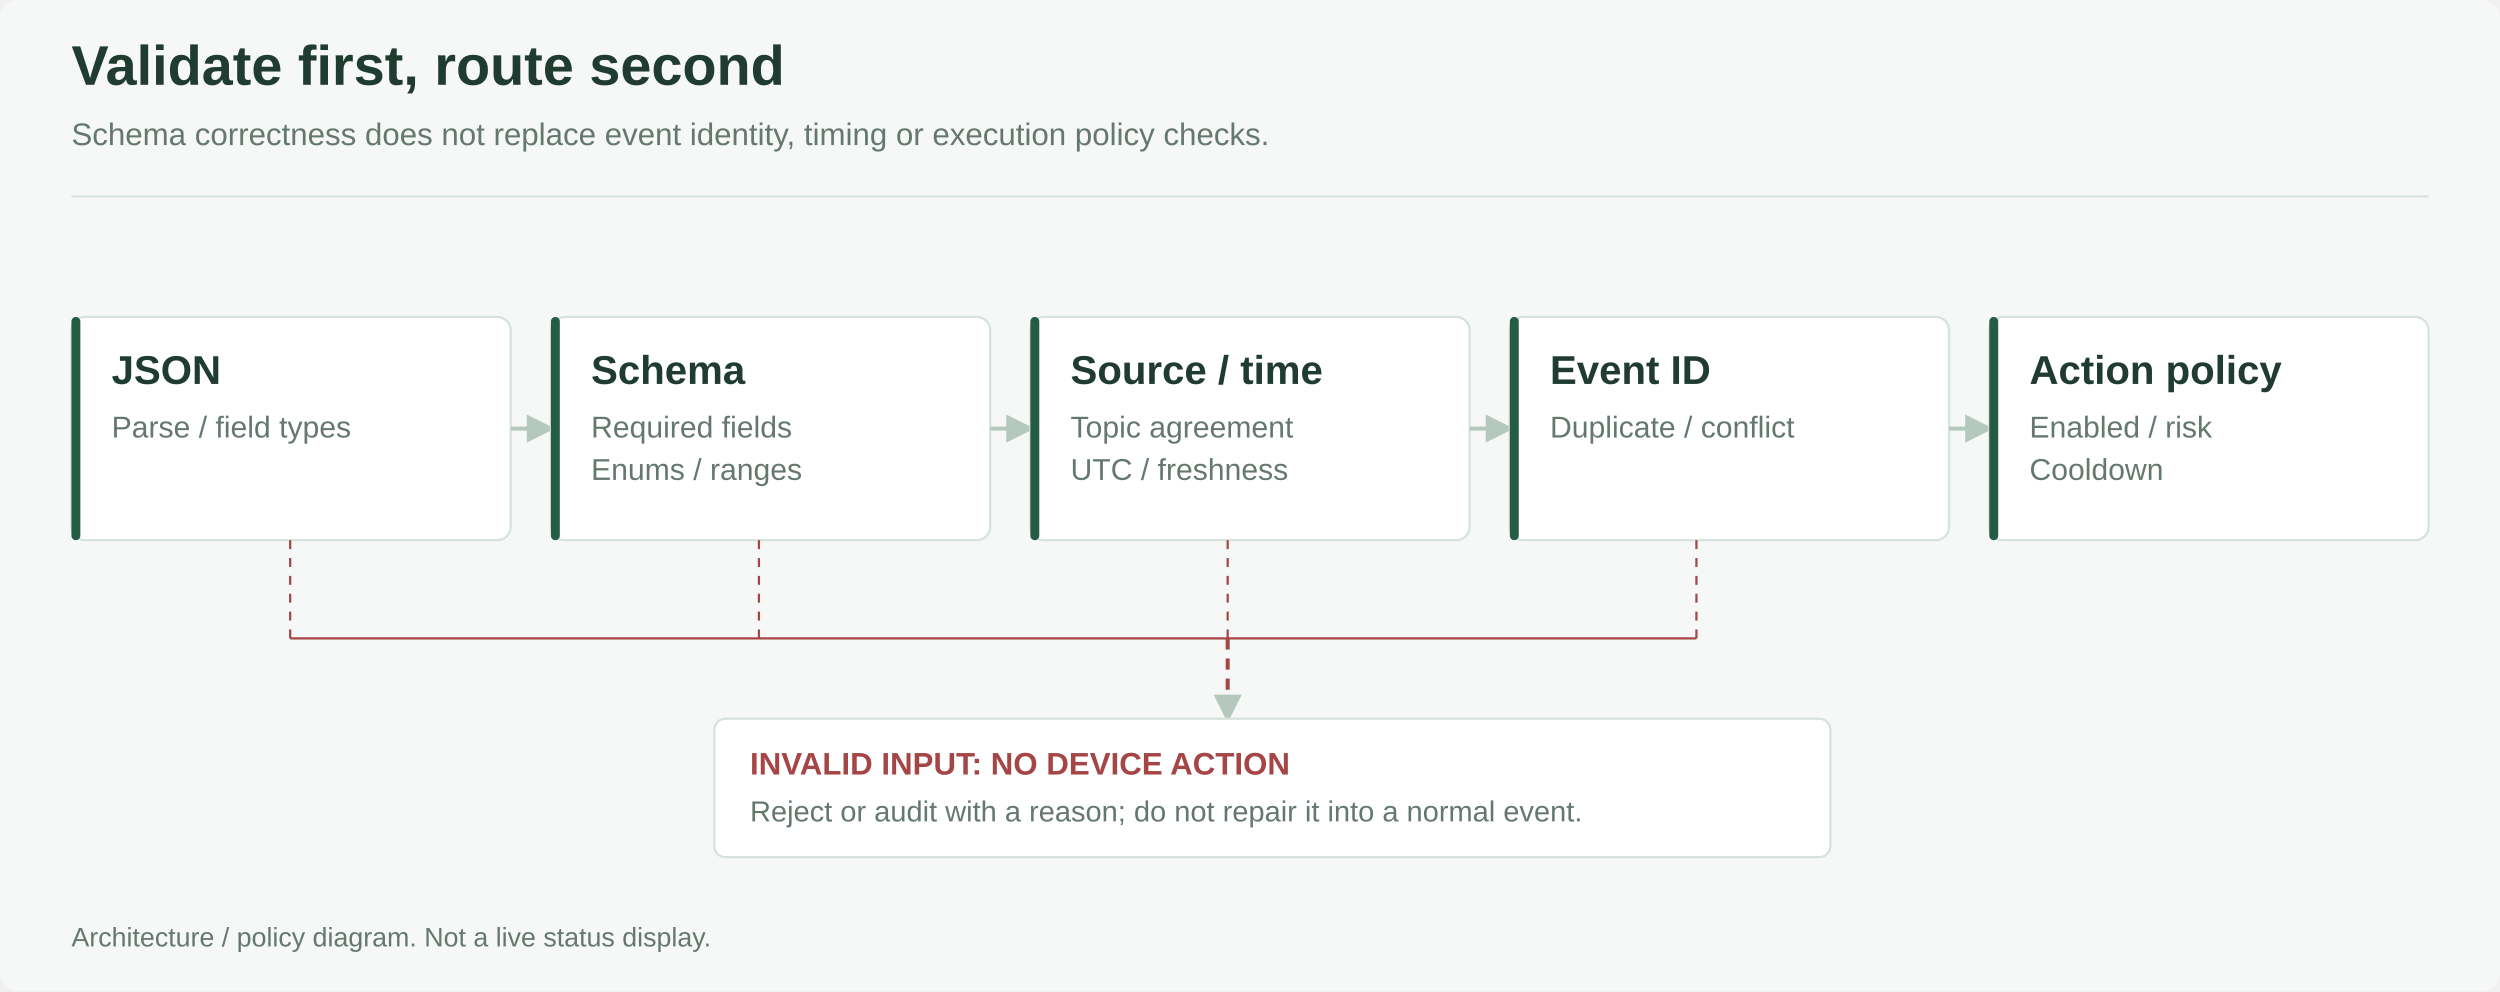
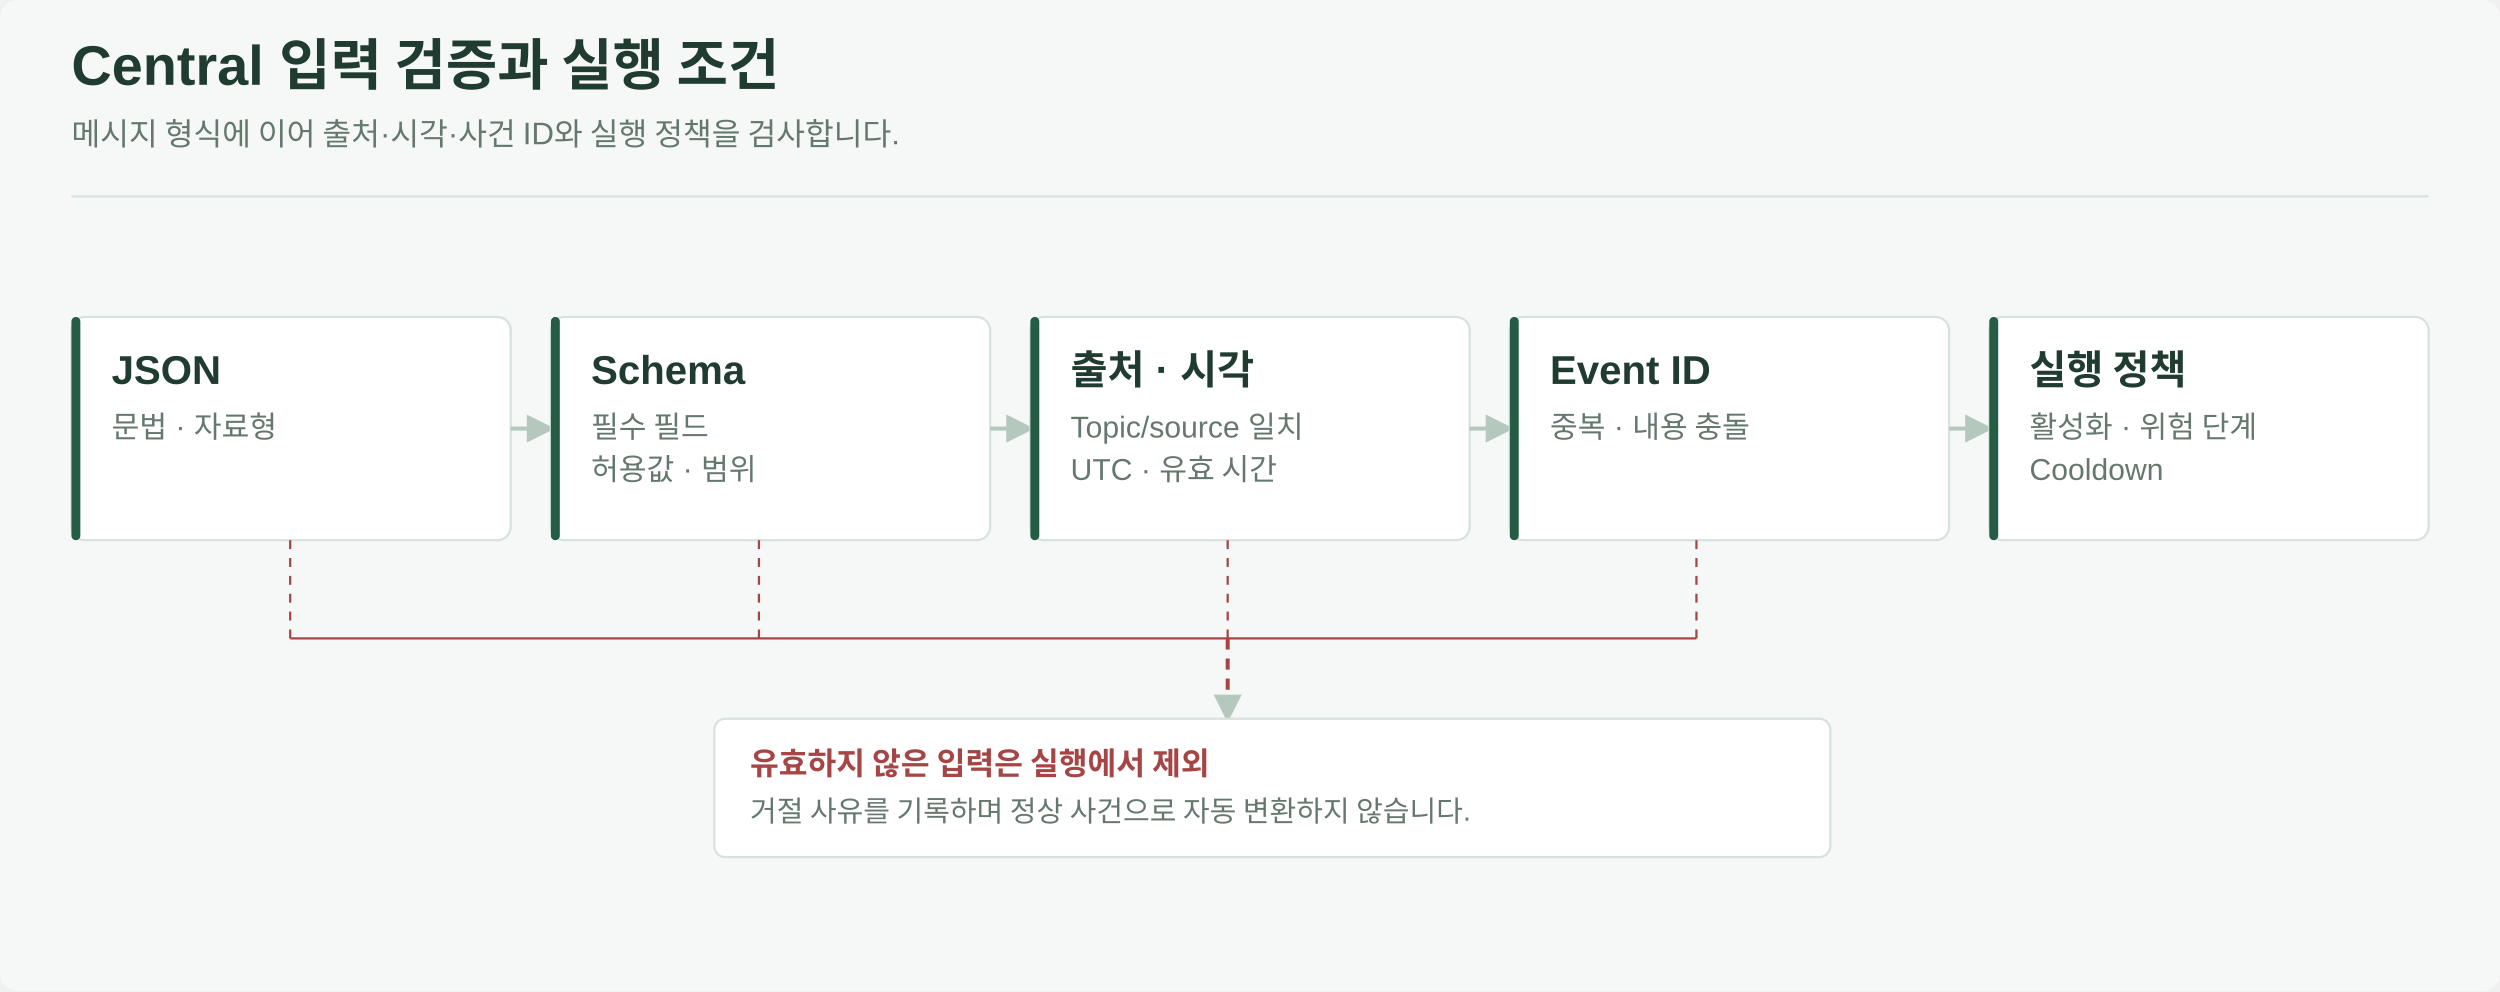
<svg xmlns="http://www.w3.org/2000/svg" width="1120" height="444" viewBox="0 0 1120 444" role="img" aria-labelledby="title desc">
  <defs>
    <marker id="arrow" markerWidth="7" markerHeight="7" refX="6" refY="3.5" orient="auto">
      <path d="M0 0L7 3.5L0 7Z" fill="#b4c8bd" />
    </marker>
  </defs>
  <rect width="1120" height="444" rx="8" fill="#f5f8f6" />
-   <g font-family="Arial, Helvetica, sans-serif">
-     <text x="32" y="38" fill="#203b30" font-size="25" font-weight="700">Validate first, route second</text>
-     <text x="32" y="65" fill="#65786e" font-size="14" font-weight="400">Schema correctness does not replace event identity, timing or execution policy checks.</text>
+   <g font-family="'Malgun Gothic', 'Apple SD Gothic Neo', 'Noto Sans KR', Arial, sans-serif">
+     <text x="32" y="38" fill="#203b30" font-size="25" font-weight="700">Central 입력 검증과 실행 조건</text>
+     <text x="32" y="65" fill="#65786e" font-size="14" font-weight="400">메시지 형식에 이어 출처·시각·사건 ID와 실행 정책을 검사합니다.</text>
    <path d="M32 88H1088" stroke="#d9e4dd" />
    <rect x="32" y="142" width="196.8" height="100" rx="6" fill="#fff" stroke="#d6e2db" />
    <rect x="32" y="142" width="4" height="100" rx="2" fill="#245c45" />
    <text x="50" y="172" fill="#203b30" font-size="18" font-weight="700">JSON</text>
-     <text x="50" y="196" fill="#65786e" font-size="13.5" font-weight="400">Parse / field types</text>
+     <text x="50" y="196" fill="#65786e" font-size="13.5" font-weight="400">문법 · 자료형</text>
    <path d="M228.8 192H246.8" fill="none" stroke="#b4c8bd" stroke-width="1.8" marker-end="url(#arrow)" />
    <rect x="246.8" y="142" width="196.8" height="100" rx="6" fill="#fff" stroke="#d6e2db" />
    <rect x="246.8" y="142" width="4" height="100" rx="2" fill="#245c45" />
    <text x="264.8" y="172" fill="#203b30" font-size="18" font-weight="700">Schema</text>
-     <text x="264.8" y="196" fill="#65786e" font-size="13.5" font-weight="400">Required fields</text>
-     <text x="264.8" y="215" fill="#65786e" font-size="13.5" font-weight="400">Enums / ranges</text>
+     <text x="264.8" y="196" fill="#65786e" font-size="13.5" font-weight="400">필수 필드</text>
+     <text x="264.8" y="215" fill="#65786e" font-size="13.5" font-weight="400">허용값 · 범위</text>
    <path d="M443.6 192H461.6" fill="none" stroke="#b4c8bd" stroke-width="1.8" marker-end="url(#arrow)" />
    <rect x="461.6" y="142" width="196.8" height="100" rx="6" fill="#fff" stroke="#d6e2db" />
    <rect x="461.6" y="142" width="4" height="100" rx="2" fill="#245c45" />
-     <text x="479.6" y="172" fill="#203b30" font-size="18" font-weight="700">Source / time</text>
-     <text x="479.6" y="196" fill="#65786e" font-size="13.5" font-weight="400">Topic agreement</text>
-     <text x="479.6" y="215" fill="#65786e" font-size="13.5" font-weight="400">UTC / freshness</text>
+     <text x="479.6" y="172" fill="#203b30" font-size="18" font-weight="700">출처 · 시각</text>
+     <text x="479.6" y="196" fill="#65786e" font-size="13.5" font-weight="400">Topic/source 일치</text>
+     <text x="479.6" y="215" fill="#65786e" font-size="13.5" font-weight="400">UTC · 유효 시간</text>
    <path d="M658.4 192H676.4" fill="none" stroke="#b4c8bd" stroke-width="1.8" marker-end="url(#arrow)" />
    <rect x="676.4" y="142" width="196.8" height="100" rx="6" fill="#fff" stroke="#d6e2db" />
    <rect x="676.4" y="142" width="4" height="100" rx="2" fill="#245c45" />
    <text x="694.4" y="172" fill="#203b30" font-size="18" font-weight="700">Event ID</text>
-     <text x="694.4" y="196" fill="#65786e" font-size="13.5" font-weight="400">Duplicate / conflict</text>
+     <text x="694.4" y="196" fill="#65786e" font-size="13.5" font-weight="400">중복 · 내용 충돌</text>
    <path d="M873.2 192H891.2" fill="none" stroke="#b4c8bd" stroke-width="1.8" marker-end="url(#arrow)" />
    <rect x="891.2" y="142" width="196.8" height="100" rx="6" fill="#fff" stroke="#d6e2db" />
    <rect x="891.2" y="142" width="4" height="100" rx="2" fill="#245c45" />
-     <text x="909.2" y="172" fill="#203b30" font-size="18" font-weight="700">Action policy</text>
-     <text x="909.2" y="196" fill="#65786e" font-size="13.5" font-weight="400">Enabled / risk</text>
+     <text x="909.2" y="172" fill="#203b30" font-size="18" font-weight="700">실행 정책</text>
+     <text x="909.2" y="196" fill="#65786e" font-size="13.5" font-weight="400">활성화 · 위험 단계</text>
    <text x="909.2" y="215" fill="#65786e" font-size="13.5" font-weight="400">Cooldown</text>
    <path d="M130 242V286" fill="none" stroke="#a54545" stroke-dasharray="4 4" />
    <path d="M340 242V286" fill="none" stroke="#a54545" stroke-dasharray="4 4" />
    <path d="M550 242V286" fill="none" stroke="#a54545" stroke-dasharray="4 4" />
    <path d="M760 242V286" fill="none" stroke="#a54545" stroke-dasharray="4 4" />
    <path d="M130 286H760" stroke="#a54545" />
    <path d="M550 286V322" fill="none" stroke="#a54545" stroke-width="1.8" stroke-dasharray="5 4" marker-end="url(#arrow)" />
    <rect x="320" y="322" width="500" height="62" rx="5" fill="#fff" stroke="#d6e2db" />
-     <text x="336" y="347" fill="#a54545" font-size="14" font-weight="700">INVALID INPUT: NO DEVICE ACTION</text>
-     <text x="336" y="368" fill="#65786e" font-size="13" font-weight="400">Reject or audit with a reason; do not repair it into a normal event.</text>
-     <text x="32" y="424" fill="#65786e" font-size="12" font-weight="400">Architecture / policy diagram. Not a live status display.</text>
+     <text x="336" y="347" fill="#a54545" font-size="14" font-weight="700">유효하지 않은 입력은 실행에서 제외</text>
+     <text x="336" y="368" fill="#65786e" font-size="13" font-weight="400">거절 사유를 기록하며 정상 사건으로 자동 변환하지 않습니다.</text>
  </g>
</svg>
